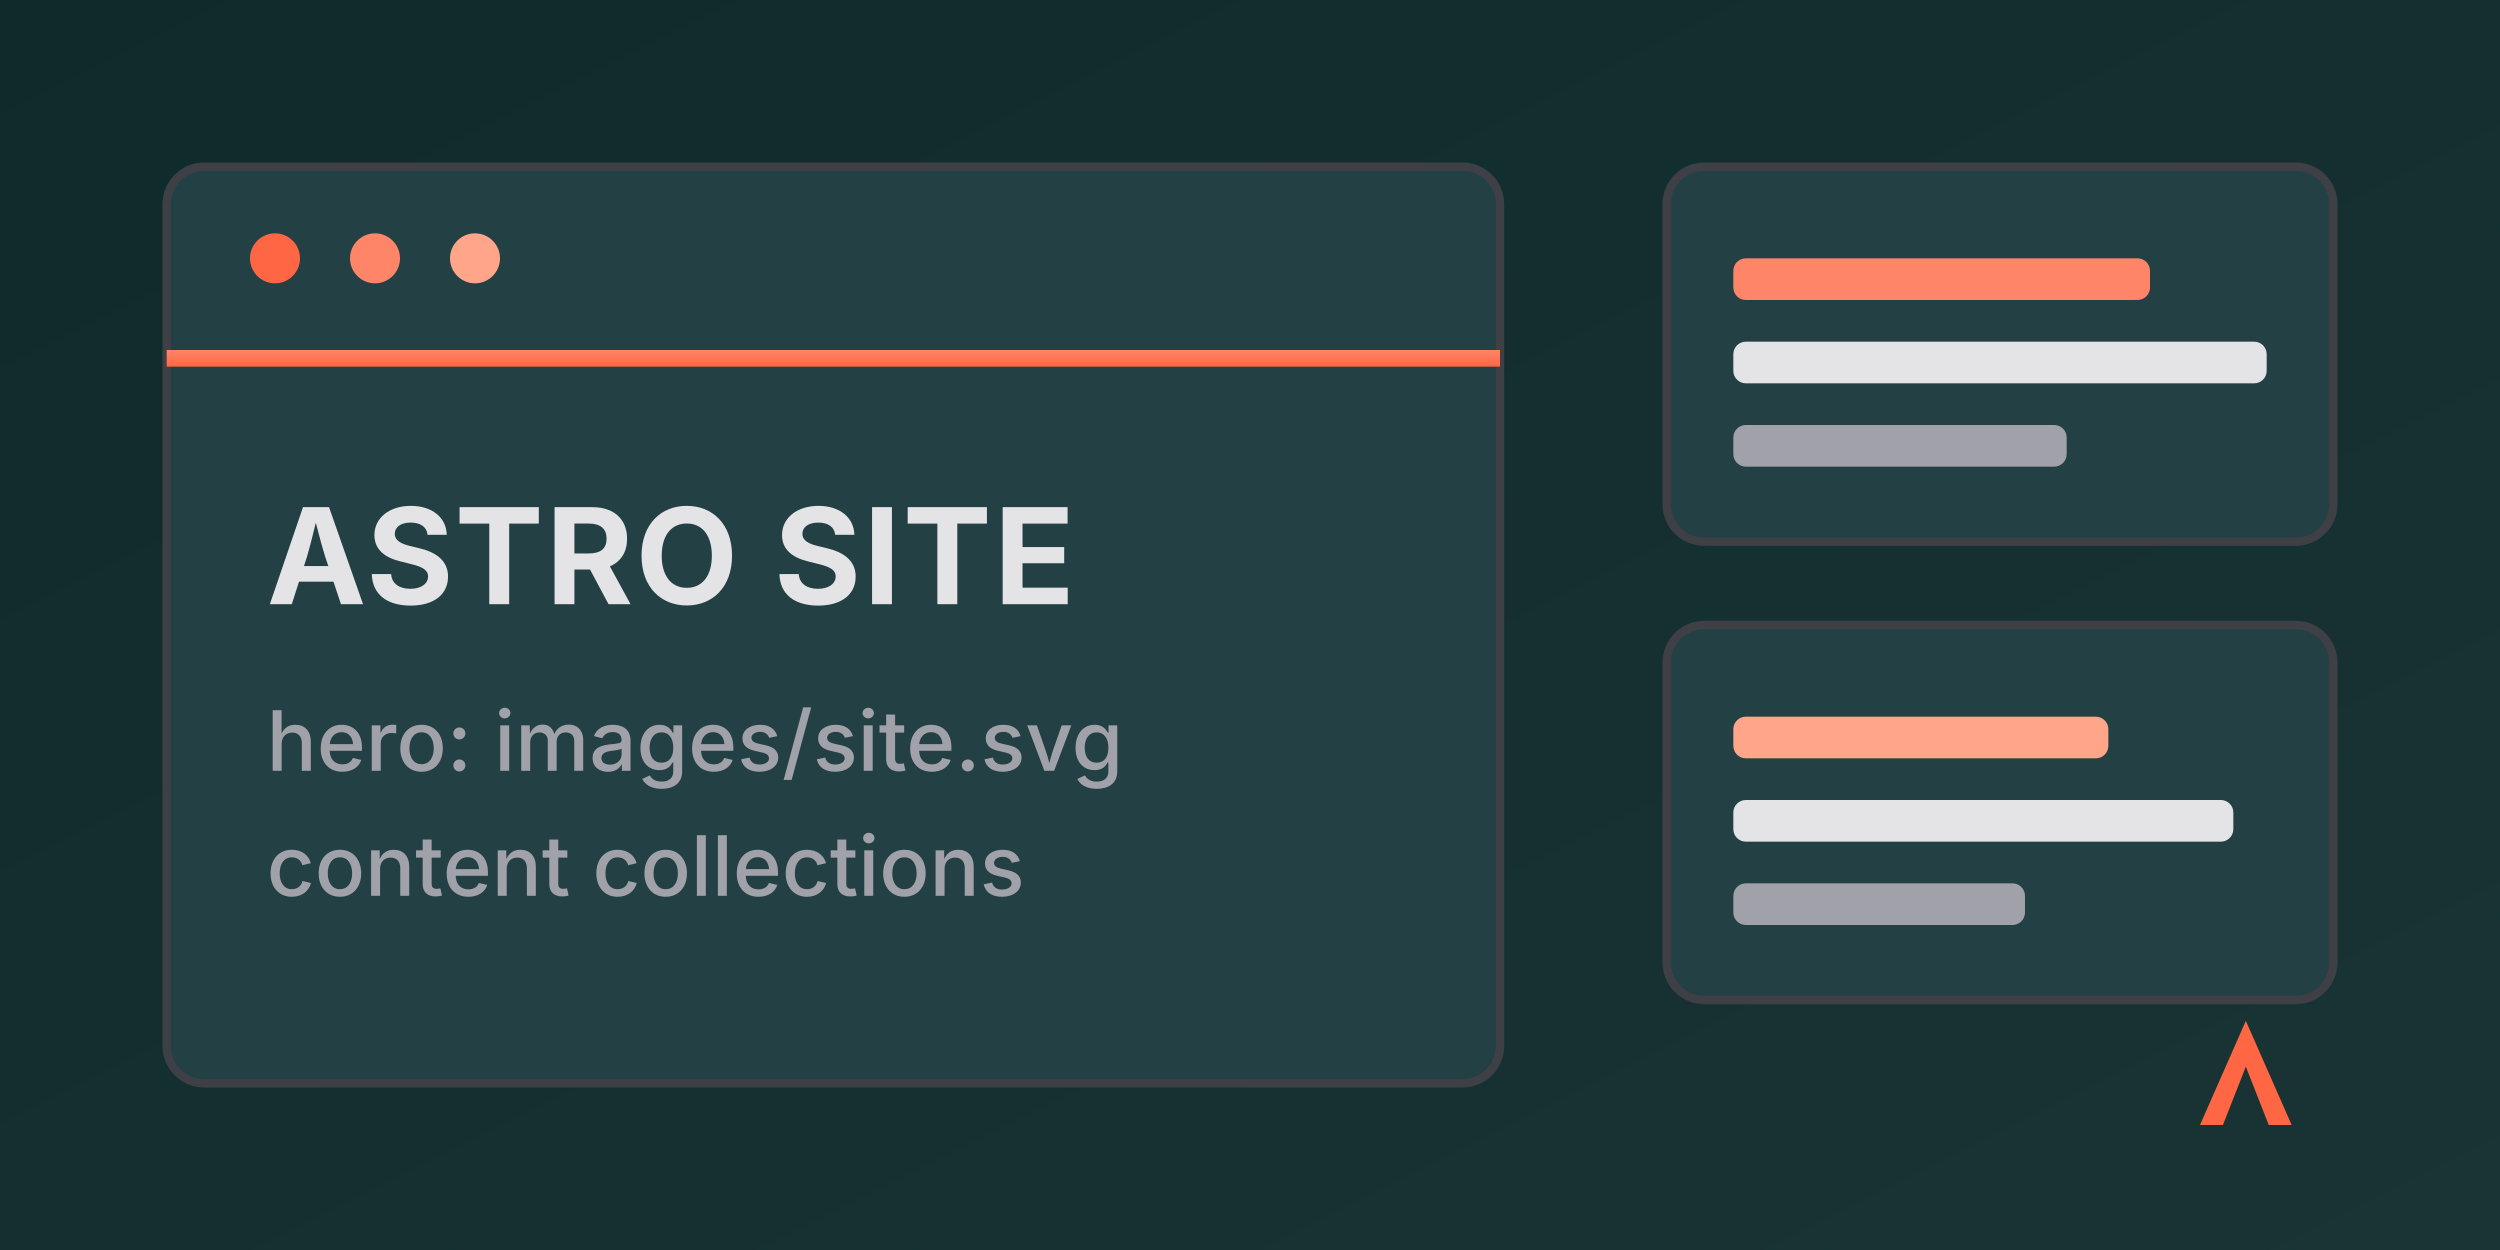
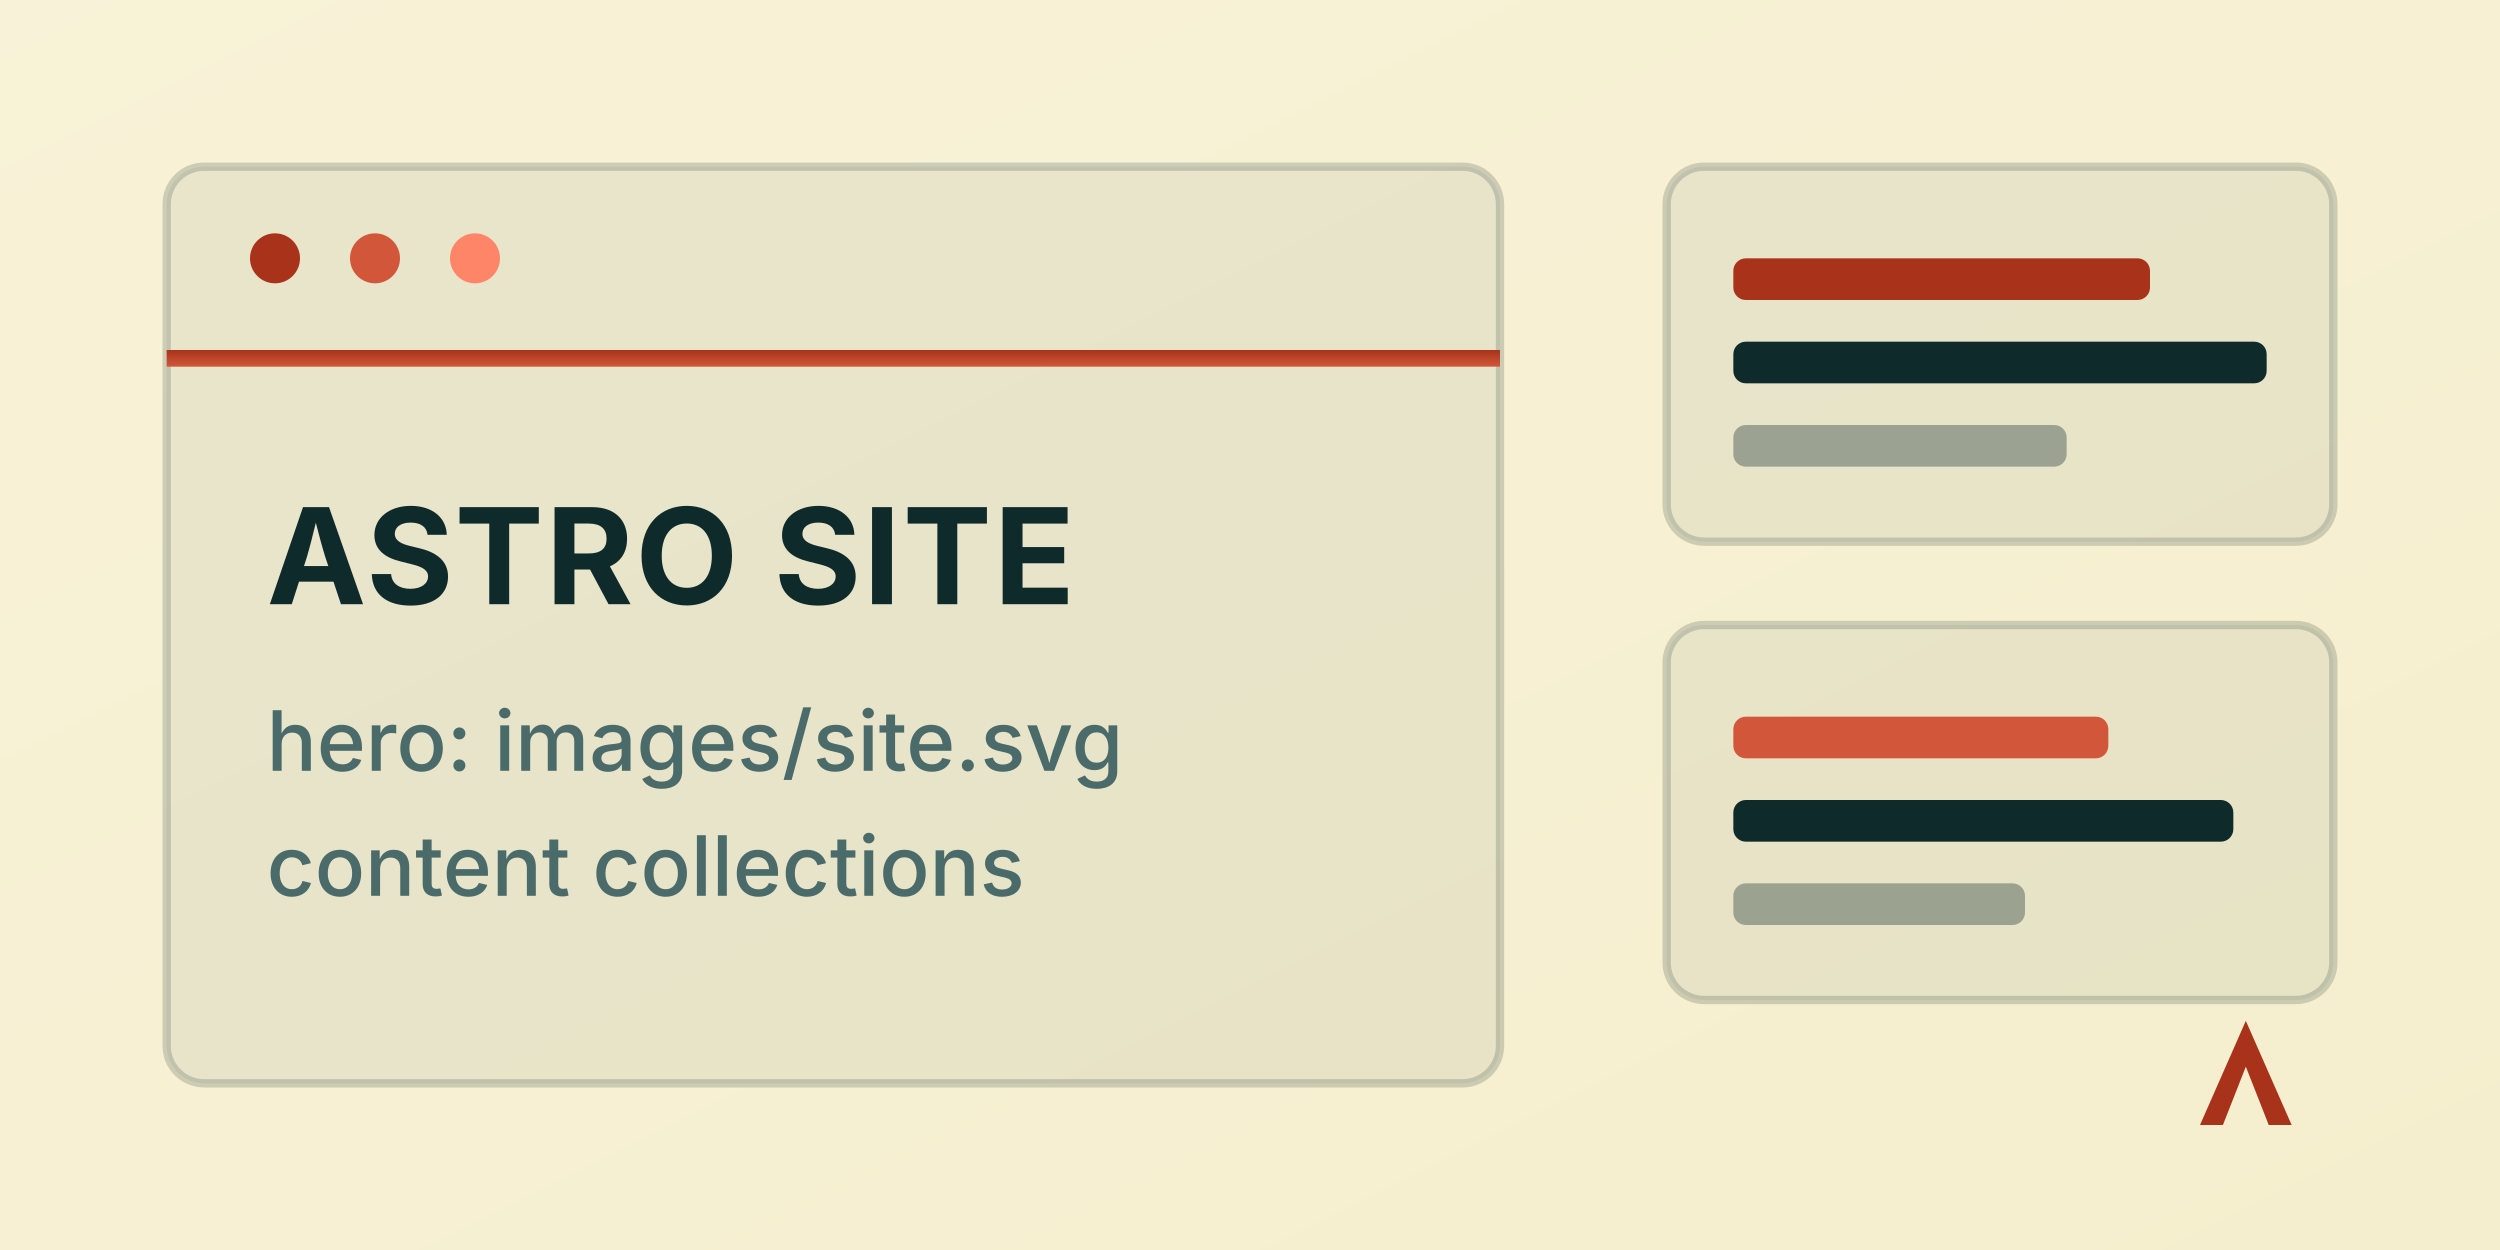
<svg xmlns="http://www.w3.org/2000/svg" viewBox="0 0 1200 600" role="img" aria-label="Astro portfolio site: code window with component islands and content collections">
  <defs>
    <linearGradient id="site-bg" x1="0" y1="0" x2="1" y2="1">
-       <stop offset="0" stop-color="#0f2a2b" />
-       <stop offset="1" stop-color="#1a3435" />
+       <stop offset="0" stop-color="#f8f2d8" />
+       <stop offset="1" stop-color="#f2ebc6" />
    </linearGradient>
    <linearGradient id="site-accent" x1="0" y1="0" x2="0" y2="1">
-       <stop offset="0" stop-color="#ff8569" />
-       <stop offset="1" stop-color="#ff6643" />
+       <stop offset="0" stop-color="#a8331a" />
+       <stop offset="1" stop-color="#d2573a" />
    </linearGradient>
  </defs>
-   <rect width="1200" height="600" fill="url(#site-bg)" />
-   <rect x="80" y="80" width="640" height="440" rx="18" fill="#234044" stroke="#3f3f46" stroke-width="4" />
-   <circle cx="132" cy="124" r="12" fill="#ff6643" />
-   <circle cx="180" cy="124" r="12" fill="#ff8569" />
-   <circle cx="228" cy="124" r="12" fill="#ffa68a" />
+   <rect width="1200" height="600" fill="#f8f2d8" />
+   <rect width="1200" height="600" fill="url(#site-bg)" opacity="0.55" />
+   <rect x="80" y="80" width="640" height="440" rx="18" fill="#0f2a2b" fill-opacity="0.06" stroke="#0f2a2b" stroke-opacity="0.18" stroke-width="4" />
+   <circle cx="132" cy="124" r="12" fill="#a8331a" />
+   <circle cx="180" cy="124" r="12" fill="#d2573a" />
+   <circle cx="228" cy="124" r="12" fill="#ff8569" />
  <rect x="80" y="168" width="640" height="8" fill="url(#site-accent)" />
-   <text x="128" y="290" fill="#e4e4e7" font-family="Inter, system-ui, sans-serif" font-size="64" font-weight="700" letter-spacing="1">ASTRO SITE</text>
-   <text x="128" y="370" fill="#a1a1aa" font-family="Inter, system-ui, sans-serif" font-size="40" font-weight="500">hero: images/site.svg</text>
-   <text x="128" y="430" fill="#a1a1aa" font-family="Inter, system-ui, sans-serif" font-size="40" font-weight="500">content collections</text>
-   <rect x="800" y="80" width="320" height="180" rx="18" fill="#234044" stroke="#3f3f46" stroke-width="4" />
-   <rect x="832" y="124" width="200" height="20" rx="6" fill="#ff8569" />
-   <rect x="832" y="164" width="256" height="20" rx="6" fill="#e4e4e7" />
-   <rect x="832" y="204" width="160" height="20" rx="6" fill="#a1a1aa" />
-   <rect x="800" y="300" width="320" height="180" rx="18" fill="#234044" stroke="#3f3f46" stroke-width="4" />
-   <rect x="832" y="344" width="180" height="20" rx="6" fill="#ffa68a" />
-   <rect x="832" y="384" width="240" height="20" rx="6" fill="#e4e4e7" />
-   <rect x="832" y="424" width="140" height="20" rx="6" fill="#a1a1aa" />
+   <text x="128" y="290" fill="#0f2a2b" font-family="Inter, system-ui, sans-serif" font-size="64" font-weight="700" letter-spacing="1">ASTRO SITE</text>
+   <text x="128" y="370" fill="#4a6b69" font-family="Inter, system-ui, sans-serif" font-size="40" font-weight="500">hero: images/site.svg</text>
+   <text x="128" y="430" fill="#4a6b69" font-family="Inter, system-ui, sans-serif" font-size="40" font-weight="500">content collections</text>
+   <rect x="800" y="80" width="320" height="180" rx="18" fill="#0f2a2b" fill-opacity="0.06" stroke="#0f2a2b" stroke-opacity="0.18" stroke-width="4" />
+   <rect x="832" y="124" width="200" height="20" rx="6" fill="#a8331a" />
+   <rect x="832" y="164" width="256" height="20" rx="6" fill="#0f2a2b" />
+   <rect x="832" y="204" width="160" height="20" rx="6" fill="#0f2a2b" fill-opacity="0.35" />
+   <rect x="800" y="300" width="320" height="180" rx="18" fill="#0f2a2b" fill-opacity="0.06" stroke="#0f2a2b" stroke-opacity="0.18" stroke-width="4" />
+   <rect x="832" y="344" width="180" height="20" rx="6" fill="#d2573a" />
+   <rect x="832" y="384" width="240" height="20" rx="6" fill="#0f2a2b" />
+   <rect x="832" y="424" width="140" height="20" rx="6" fill="#0f2a2b" fill-opacity="0.35" />
  <g transform="translate(1056,490)">
-     <path d="M0,50 L22,0 L44,50 L33,50 L22,22 L11,50 Z" fill="#ff6643" />
+     <path d="M0,50 L22,0 L44,50 L33,50 L22,22 L11,50 Z" fill="#a8331a" />
  </g>
</svg>
